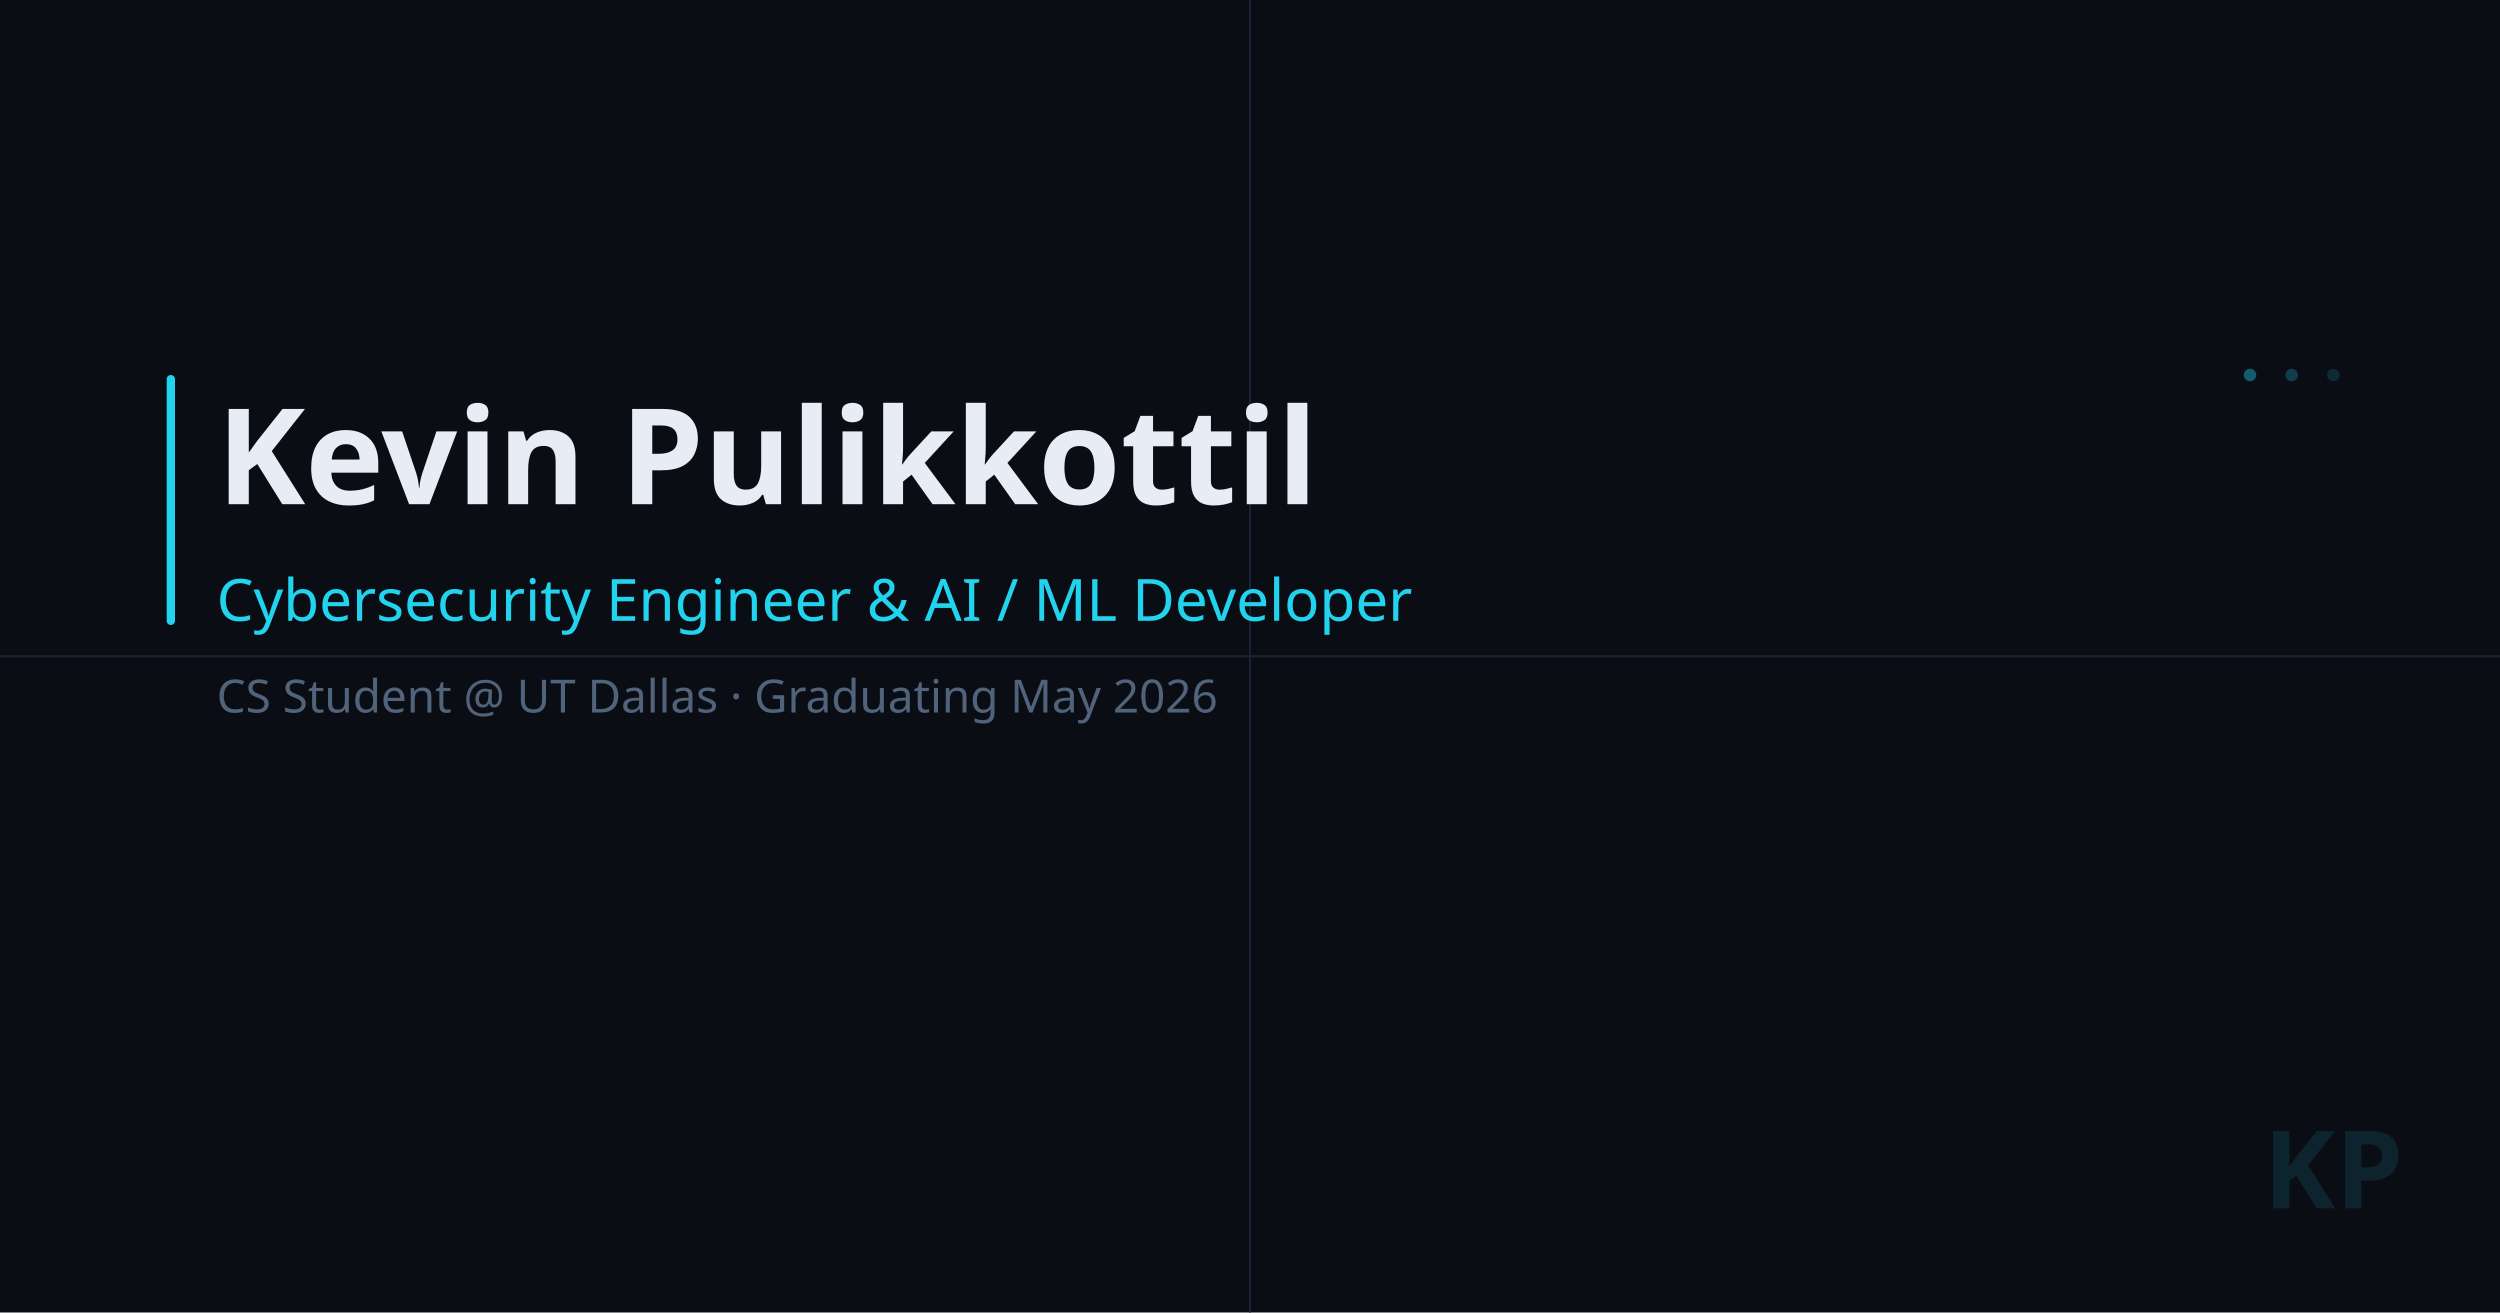
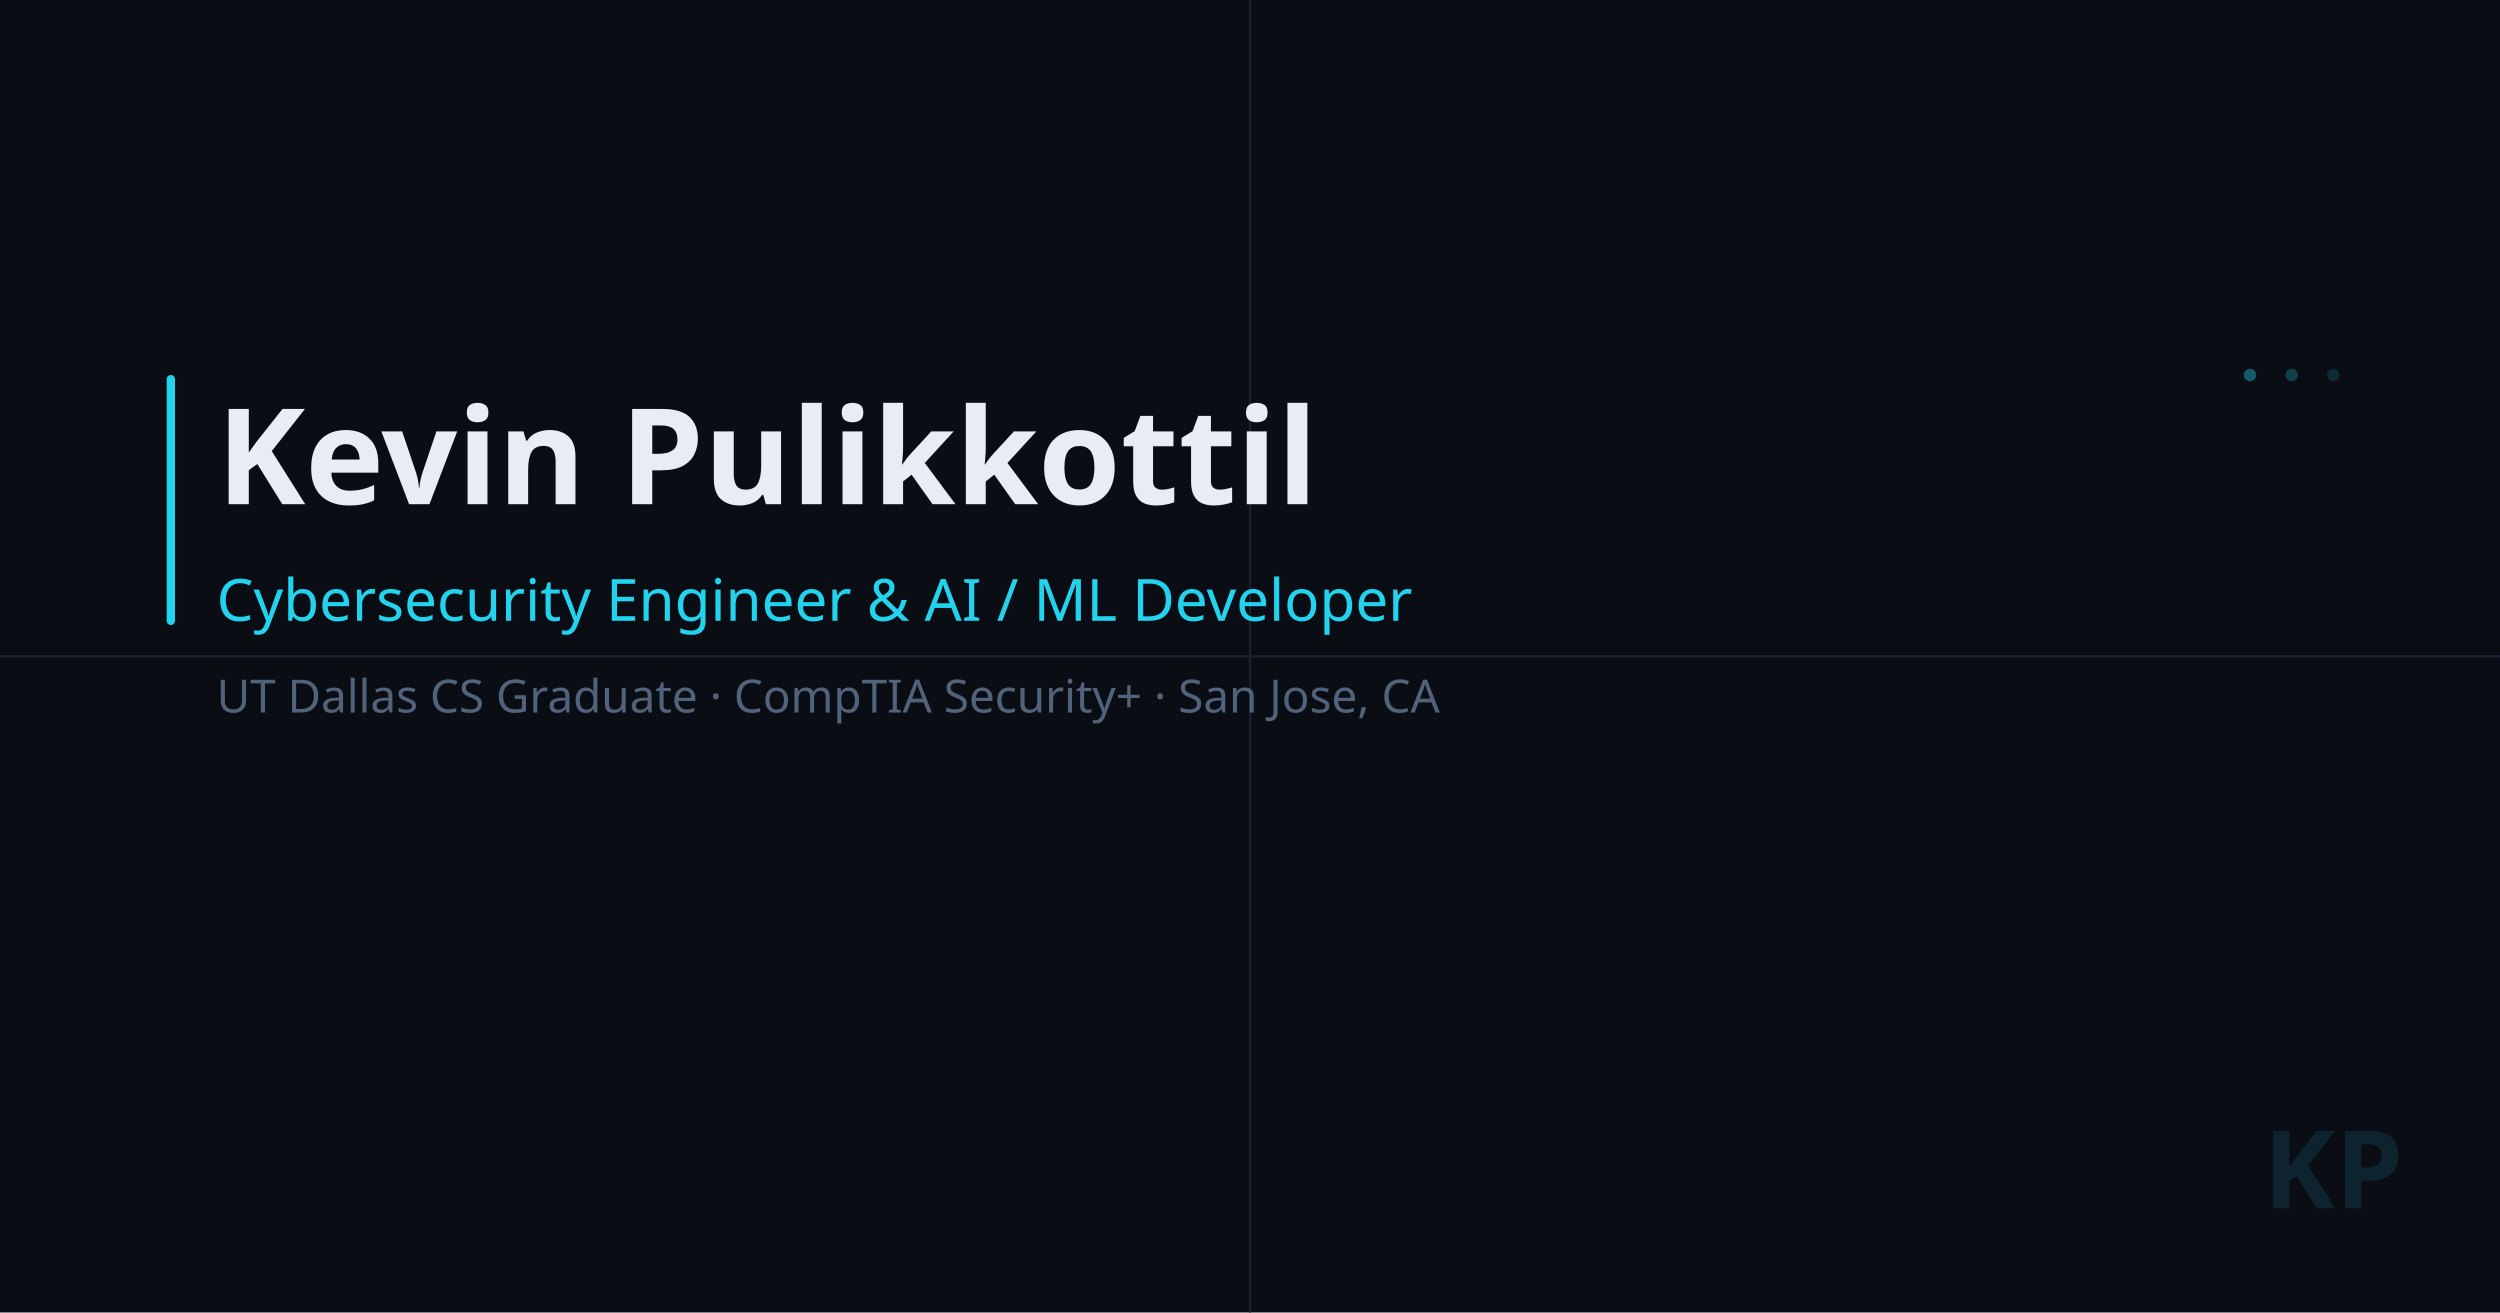
<svg xmlns="http://www.w3.org/2000/svg" viewBox="0 0 1200 630" width="1200" height="630">
  <rect width="1200" height="630" fill="#0a0d14" />
  <line x1="0" y1="315" x2="1200" y2="315" stroke="#1a2235" stroke-width="1" />
  <line x1="600" y1="0" x2="600" y2="630" stroke="#1a2235" stroke-width="1" />
  <rect x="80" y="180" width="4" height="120" rx="2" fill="#22d3ee" />
  <text x="104" y="242" font-family="system-ui, sans-serif" font-weight="700" font-size="64" fill="#e8edf5">Kevin Pulikkottil</text>
  <text x="104" y="298" font-family="system-ui, sans-serif" font-weight="400" font-size="28" fill="#22d3ee">Cybersecurity Engineer &amp; AI / ML Developer</text>
-   <text x="104" y="342" font-family="system-ui, sans-serif" font-weight="400" font-size="22" fill="#50637a">CS Student @ UT Dallas · Graduating May 2026</text>
+   <text x="104" y="342" font-family="system-ui, sans-serif" font-weight="400" font-size="22" fill="#50637a">UT Dallas CS Graduate · CompTIA Security+ · San Jose, CA</text>
  <text x="1120" y="580" font-family="system-ui, sans-serif" font-weight="700" font-size="52" fill="#22d3ee" text-anchor="middle" opacity="0.12">KP</text>
  <circle cx="1080" cy="180" r="3" fill="#22d3ee" opacity="0.4" />
  <circle cx="1100" cy="180" r="3" fill="#22d3ee" opacity="0.25" />
  <circle cx="1120" cy="180" r="3" fill="#22d3ee" opacity="0.15" />
</svg>
